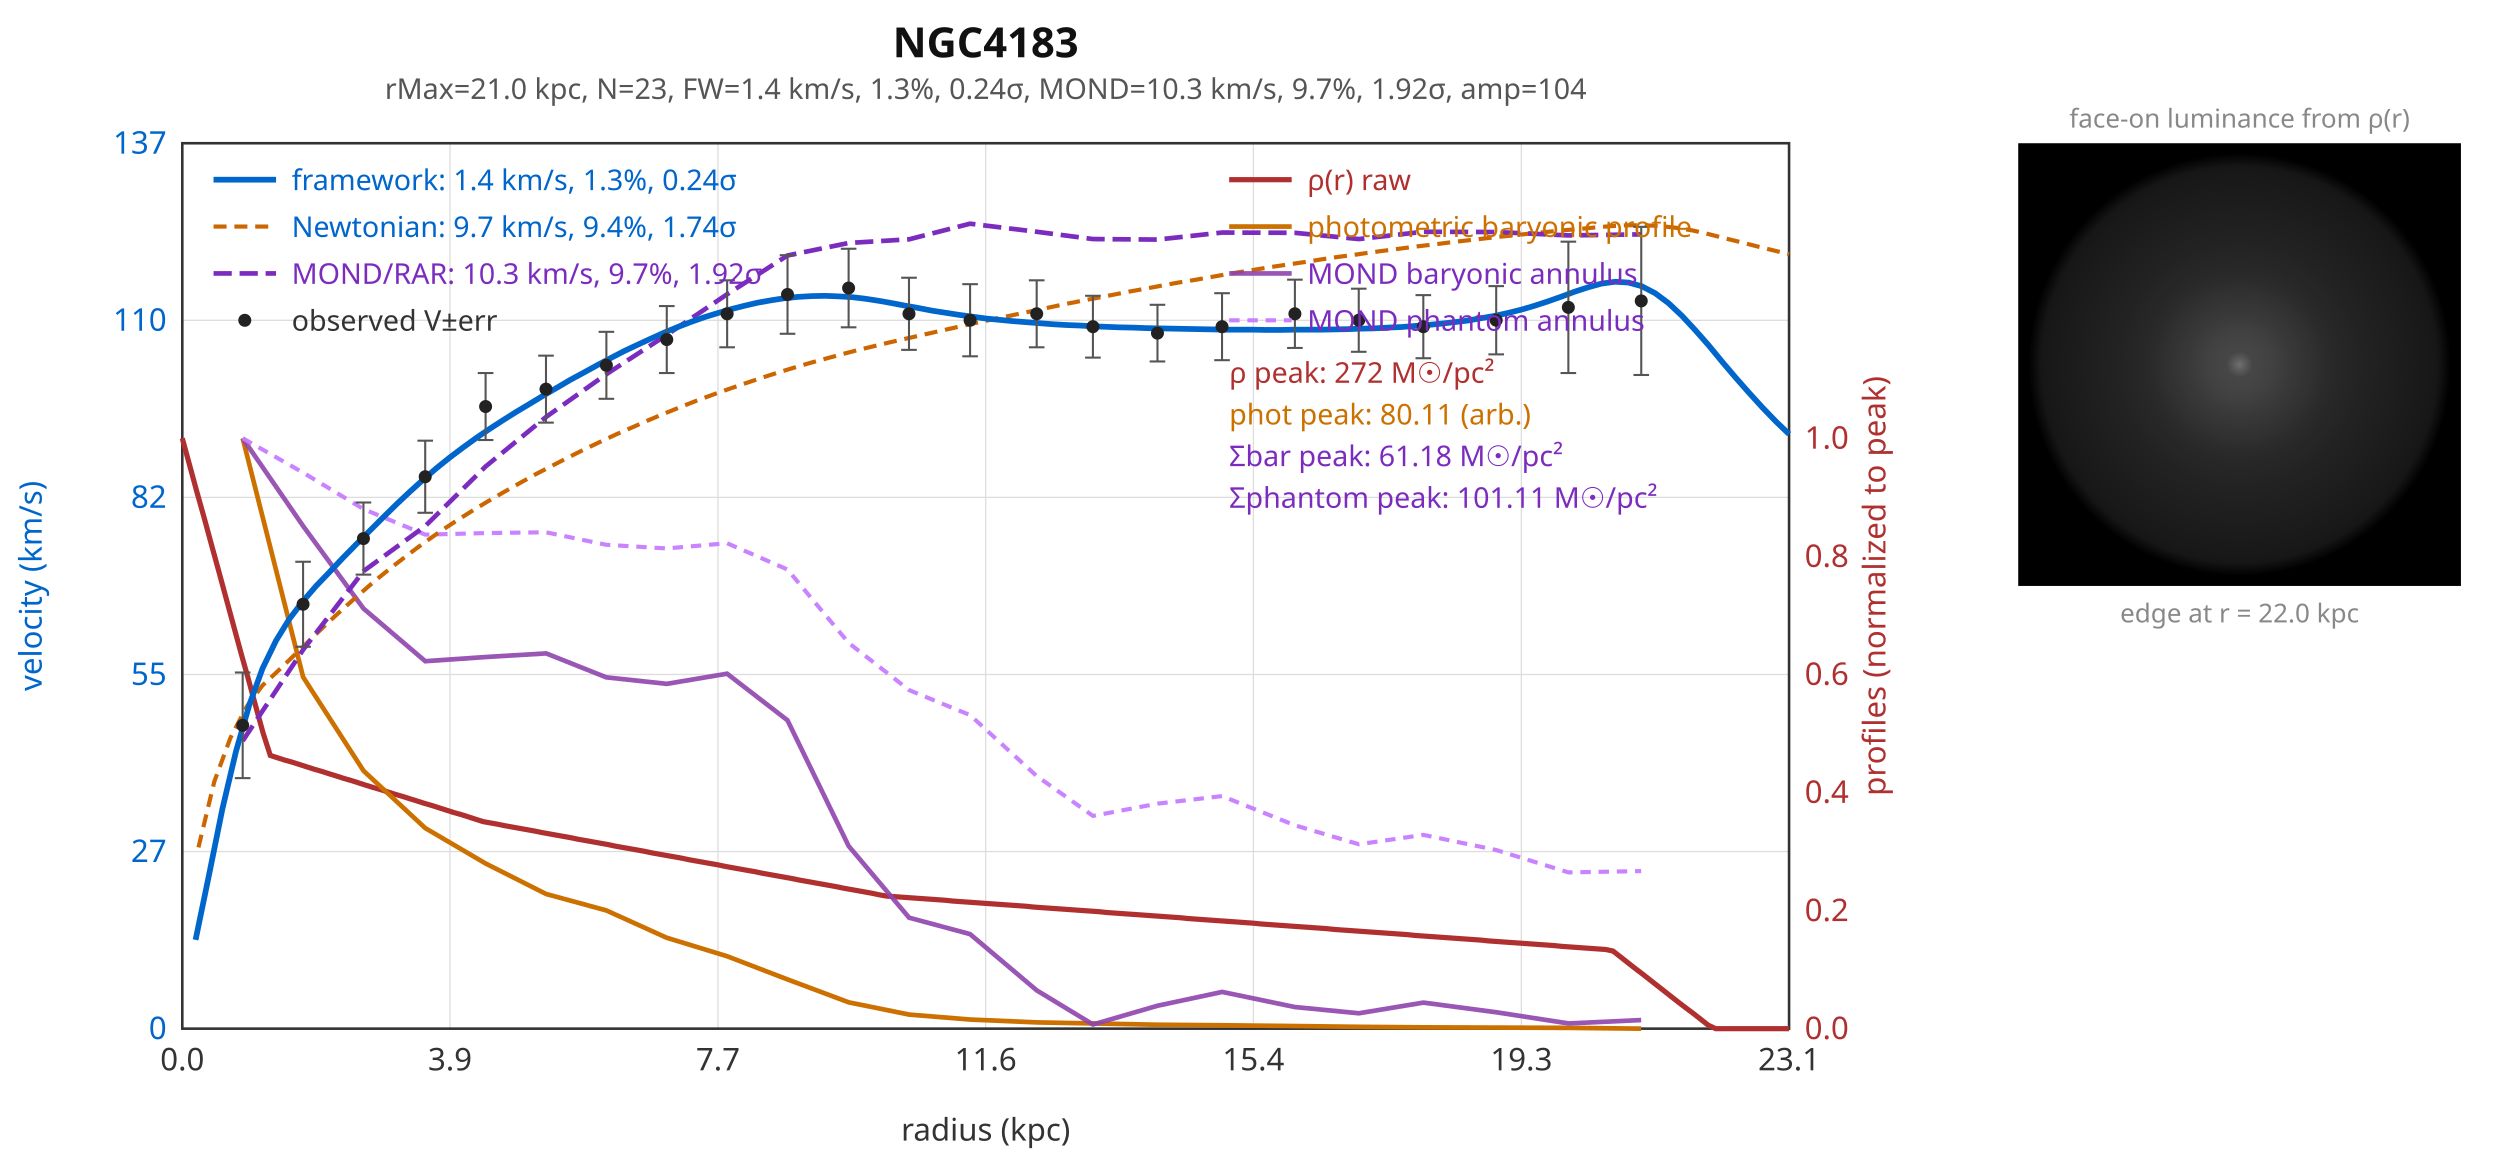
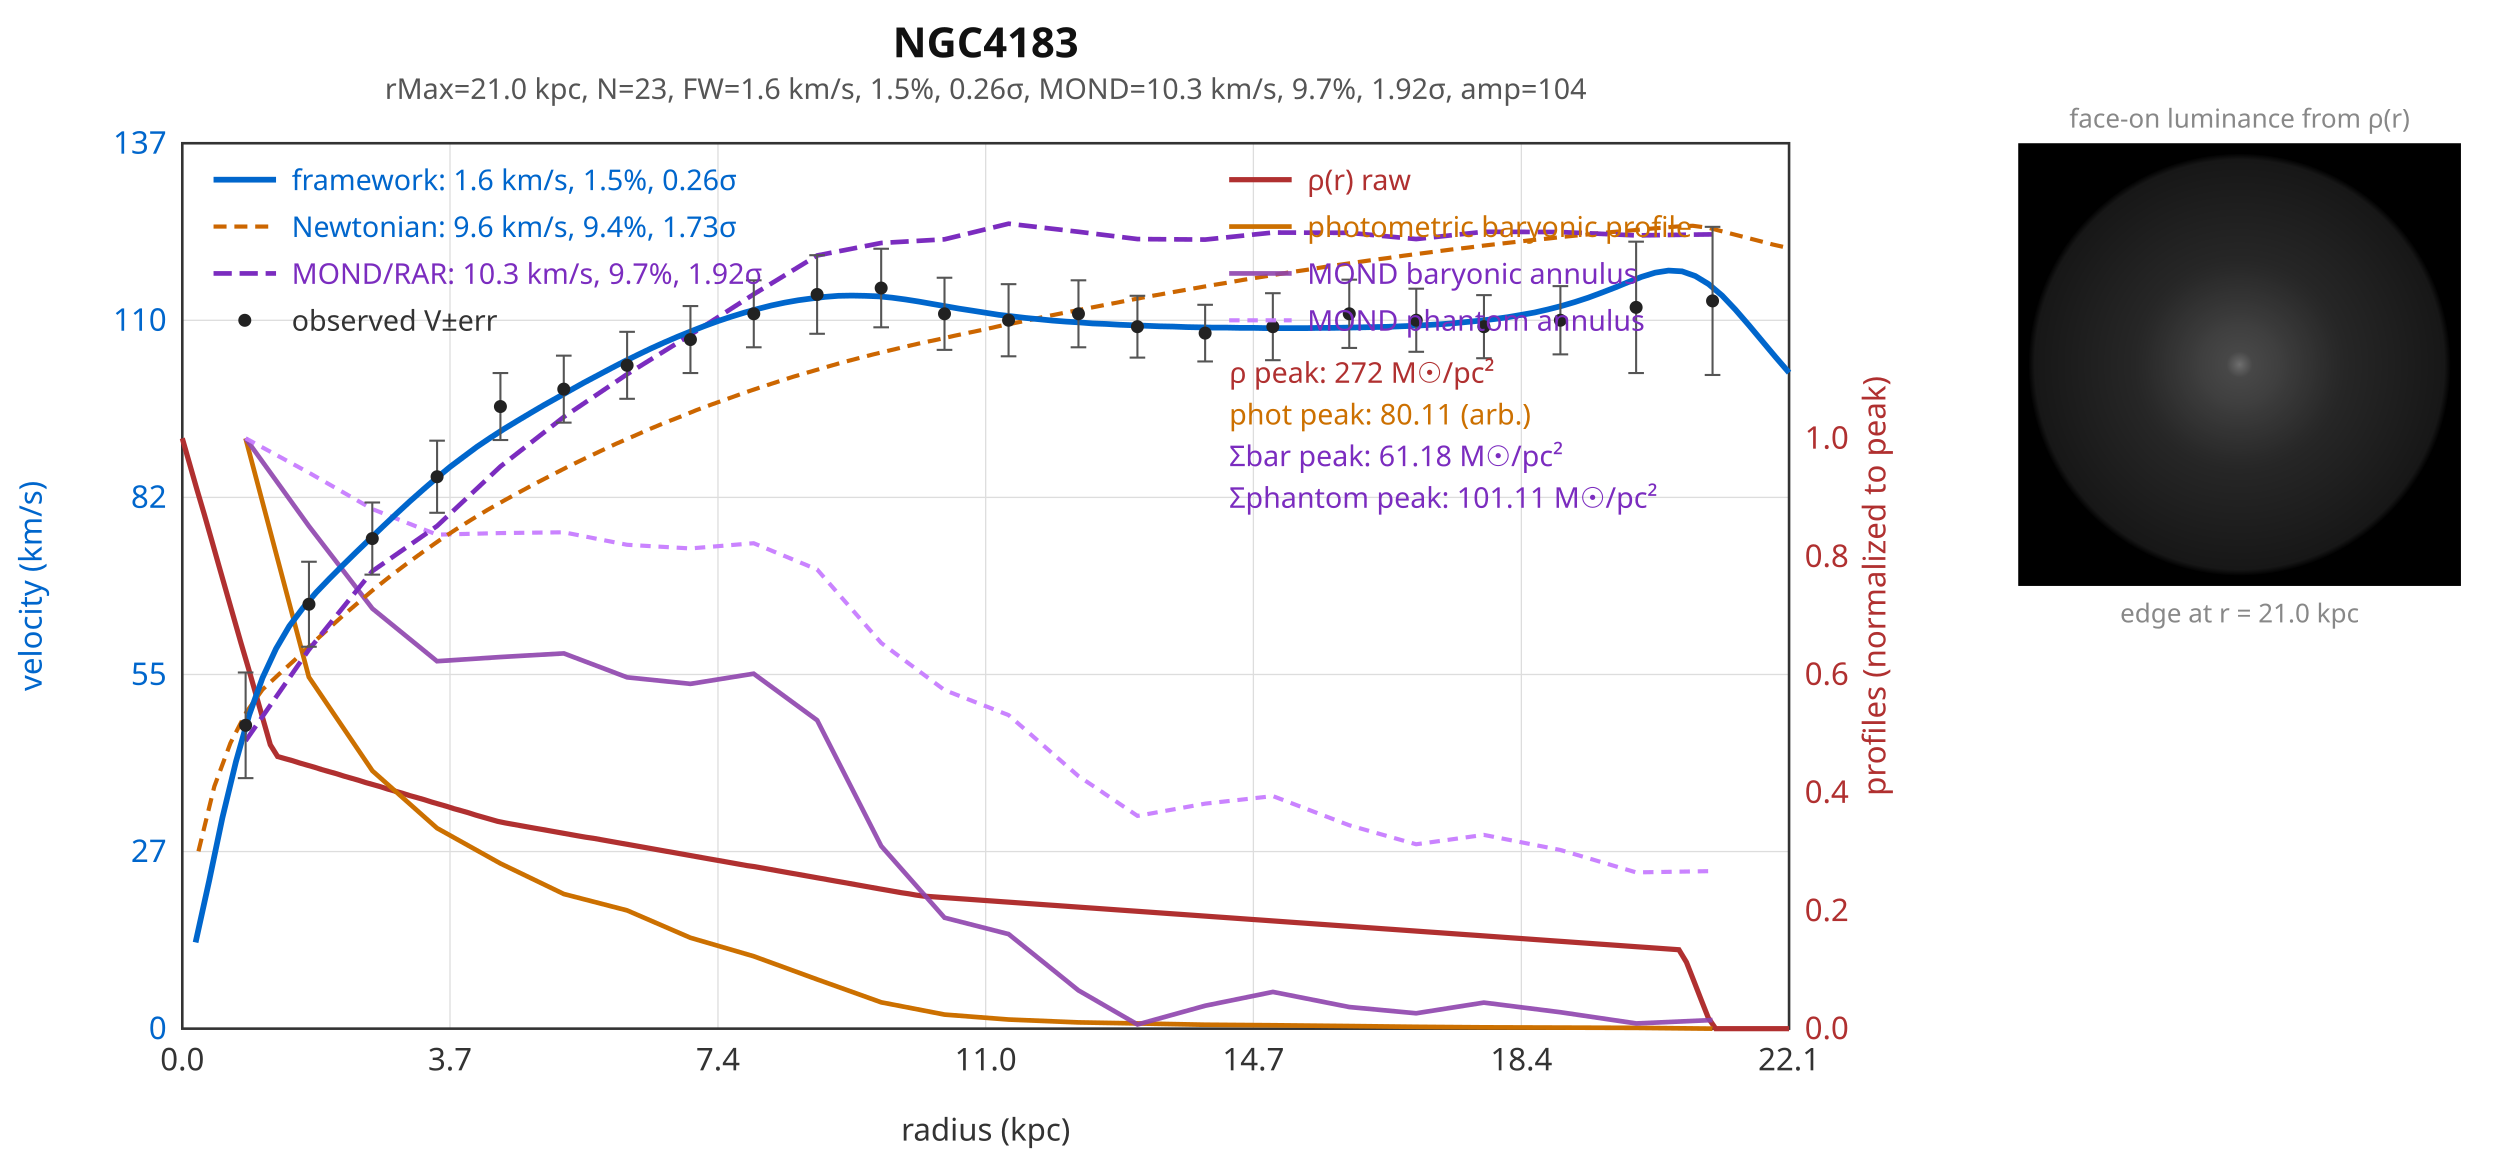
<svg xmlns="http://www.w3.org/2000/svg" viewBox="0 0 960 450" width="960" height="450" font-family="sans-serif" font-size="12">
  <style>
  .ax { stroke: #333; stroke-width: 1; fill: none; }
  .grid { stroke: #ddd; stroke-width: 0.5; fill: none; }
  .lbl { fill: #333; }
  .lbl-l { fill: #0066cc; }
  .lbl-r { fill: #b03030; }
  .obs { fill: #222; }
  .err { stroke: #555; stroke-width: 0.8; fill: none; }
  .fw { stroke: #0066cc; stroke-width: 2.2; fill: none; }
  .nt { stroke: #cc6600; stroke-width: 1.6; fill: none; stroke-dasharray: 5,3; }
  .mond { stroke: #7b2cbf; stroke-width: 1.8; fill: none; stroke-dasharray: 7,3; }
  .lbl-p { fill: #cc7000; }
  .lbl-m { fill: #7b2cbf; }
  .rho { stroke: #b03030; stroke-width: 2.0; fill: none; }
  .phot { stroke: #cc7000; stroke-width: 1.8; fill: none; }
  .mbar { stroke: #8e44ad; stroke-width: 1.8; fill: none; opacity: 0.9; }
  .mph { stroke: #c77dff; stroke-width: 1.6; fill: none; stroke-dasharray: 4,3; opacity: 0.95; }
  .title { fill: #111; font-size: 16px; font-weight: 600; }
  .subtitle { fill: #555; font-size: 11px; }
  .preview-bg { fill: #000; }
  .preview-lbl { fill: #888; font-size: 10px; }
  .legend { font-size: 11px; }
</style>
  <text x="378.5" y="22" text-anchor="middle" class="title">NGC4183</text>
-   <text x="378.5" y="38" text-anchor="middle" class="subtitle">rMax=21.0 kpc, N=23, FW=1.4 km/s, 1.3%, 0.24σ, MOND=10.3 km/s, 9.7%, 1.92σ, amp=104</text>
+   <text x="378.5" y="38" text-anchor="middle" class="subtitle">rMax=21.0 kpc, N=23, FW=1.6 km/s, 1.5%, 0.26σ, MOND=10.3 km/s, 9.7%, 1.92σ, amp=104</text>
  <line x1="70" y1="395.0" x2="687" y2="395.0" class="grid" />
  <text x="64" y="399.0" text-anchor="end" class="lbl-l">0</text>
  <line x1="70" y1="327.0" x2="687" y2="327.0" class="grid" />
  <text x="64" y="331.0" text-anchor="end" class="lbl-l">27</text>
  <line x1="70" y1="259.0" x2="687" y2="259.0" class="grid" />
  <text x="64" y="263.0" text-anchor="end" class="lbl-l">55</text>
  <line x1="70" y1="191.0" x2="687" y2="191.0" class="grid" />
  <text x="64" y="195.0" text-anchor="end" class="lbl-l">82</text>
  <line x1="70" y1="123.0" x2="687" y2="123.0" class="grid" />
  <text x="64" y="127.0" text-anchor="end" class="lbl-l">110</text>
  <line x1="70" y1="55.0" x2="687" y2="55.0" class="grid" />
  <text x="64" y="59.0" text-anchor="end" class="lbl-l">137</text>
  <text x="693" y="399.0" text-anchor="start" class="lbl-r">0.0</text>
  <text x="693" y="353.7" text-anchor="start" class="lbl-r">0.2</text>
  <text x="693" y="308.3" text-anchor="start" class="lbl-r">0.4</text>
  <text x="693" y="263.0" text-anchor="start" class="lbl-r">0.6</text>
  <text x="693" y="217.7" text-anchor="start" class="lbl-r">0.8</text>
  <text x="693" y="172.3" text-anchor="start" class="lbl-r">1.0</text>
  <line x1="70.0" y1="55" x2="70.0" y2="395" class="grid" />
  <text x="70.0" y="411" text-anchor="middle" class="lbl">0.0</text>
  <line x1="172.8" y1="55" x2="172.8" y2="395" class="grid" />
-   <text x="172.8" y="411" text-anchor="middle" class="lbl">3.9</text>
+   <text x="172.8" y="411" text-anchor="middle" class="lbl">3.7</text>
  <line x1="275.7" y1="55" x2="275.7" y2="395" class="grid" />
-   <text x="275.7" y="411" text-anchor="middle" class="lbl">7.7</text>
+   <text x="275.7" y="411" text-anchor="middle" class="lbl">7.4</text>
  <line x1="378.5" y1="55" x2="378.5" y2="395" class="grid" />
-   <text x="378.5" y="411" text-anchor="middle" class="lbl">11.6</text>
+   <text x="378.5" y="411" text-anchor="middle" class="lbl">11.0</text>
  <line x1="481.3" y1="55" x2="481.3" y2="395" class="grid" />
-   <text x="481.3" y="411" text-anchor="middle" class="lbl">15.4</text>
+   <text x="481.3" y="411" text-anchor="middle" class="lbl">14.7</text>
  <line x1="584.2" y1="55" x2="584.2" y2="395" class="grid" />
-   <text x="584.2" y="411" text-anchor="middle" class="lbl">19.3</text>
+   <text x="584.2" y="411" text-anchor="middle" class="lbl">18.4</text>
  <line x1="687.0" y1="55" x2="687.0" y2="395" class="grid" />
-   <text x="687.0" y="411" text-anchor="middle" class="lbl">23.1</text>
+   <text x="687.0" y="411" text-anchor="middle" class="lbl">22.1</text>
  <text x="378.5" y="438" text-anchor="middle" class="lbl">radius (kpc)</text>
  <text x="16" y="225" text-anchor="middle" class="lbl-l" transform="rotate(-90, 16, 225)">velocity (km/s)</text>
  <text x="724" y="225" text-anchor="middle" class="lbl-r" transform="rotate(-90, 724, 225)">profiles (normalized to peak)</text>
  <rect x="70" y="55" width="617" height="340" class="ax" />
-   <path d="M 70.0,168.3 L 72.8,178.6 L 75.6,188.9 L 78.5,199.2 L 81.3,209.5 L 84.1,219.7 L 86.9,230.0 L 89.7,240.3 L 92.5,250.6 L 95.4,260.9 L 98.2,271.2 L 101.0,281.4 L 103.8,290.1 L 106.6,291.0 L 109.4,291.9 L 112.3,292.7 L 115.1,293.6 L 117.9,294.5 L 120.7,295.4 L 123.5,296.2 L 126.3,297.1 L 129.2,298.0 L 132.0,298.9 L 134.8,299.7 L 137.6,300.6 L 140.4,301.5 L 143.3,302.4 L 146.1,303.2 L 148.9,304.1 L 151.7,305.0 L 154.5,305.8 L 157.3,306.7 L 160.2,307.6 L 163.0,308.5 L 165.8,309.3 L 168.6,310.2 L 171.4,311.1 L 174.2,312.0 L 177.1,312.8 L 179.9,313.7 L 182.7,314.6 L 185.5,315.5 L 188.3,316.0 L 191.1,316.5 L 194.0,317.1 L 196.8,317.6 L 199.6,318.1 L 202.4,318.6 L 205.2,319.1 L 208.1,319.7 L 210.9,320.2 L 213.7,320.7 L 216.5,321.2 L 219.3,321.7 L 222.1,322.3 L 225.0,322.8 L 227.8,323.3 L 230.6,323.8 L 233.4,324.3 L 236.2,324.9 L 239.0,325.4 L 241.9,325.9 L 244.7,326.4 L 247.5,326.9 L 250.3,327.5 L 253.1,328.0 L 255.9,328.5 L 258.8,329.0 L 261.6,329.5 L 264.4,330.1 L 267.2,330.6 L 270.0,331.1 L 272.8,331.6 L 275.7,332.1 L 278.5,332.7 L 281.3,333.2 L 284.1,333.7 L 286.9,334.2 L 289.8,334.7 L 292.6,335.3 L 295.4,335.8 L 298.2,336.3 L 301.0,336.8 L 303.8,337.3 L 306.7,337.9 L 309.5,338.4 L 312.3,338.9 L 315.1,339.4 L 317.9,339.9 L 320.7,340.4 L 323.6,341.0 L 326.4,341.5 L 329.2,342.0 L 332.0,342.5 L 334.8,343.0 L 337.6,343.6 L 340.5,344.1 L 343.3,344.3 L 346.1,344.5 L 348.9,344.7 L 351.7,344.9 L 354.6,345.1 L 357.4,345.3 L 360.2,345.5 L 363.0,345.7 L 365.8,346.0 L 368.6,346.2 L 371.5,346.4 L 374.3,346.6 L 377.1,346.8 L 379.9,347.0 L 382.7,347.2 L 385.5,347.4 L 388.4,347.6 L 391.2,347.8 L 394.0,348.0 L 396.8,348.3 L 399.6,348.5 L 402.4,348.7 L 405.3,348.9 L 408.1,349.1 L 410.9,349.3 L 413.7,349.5 L 416.5,349.7 L 419.4,349.9 L 422.2,350.1 L 425.0,350.4 L 427.8,350.6 L 430.6,350.8 L 433.4,351.0 L 436.3,351.2 L 439.1,351.4 L 441.9,351.6 L 444.7,351.8 L 447.5,352.0 L 450.3,352.2 L 453.2,352.4 L 456.0,352.7 L 458.8,352.9 L 461.6,353.1 L 464.4,353.3 L 467.2,353.5 L 470.1,353.7 L 472.9,353.9 L 475.7,354.1 L 478.5,354.3 L 481.3,354.5 L 484.2,354.8 L 487.0,355.0 L 489.8,355.2 L 492.6,355.4 L 495.4,355.6 L 498.2,355.8 L 501.1,356.0 L 503.9,356.2 L 506.7,356.4 L 509.5,356.6 L 512.3,356.9 L 515.1,357.1 L 518.0,357.3 L 520.8,357.5 L 523.6,357.7 L 526.4,357.9 L 529.2,358.1 L 532.0,358.3 L 534.9,358.5 L 537.7,358.7 L 540.5,358.9 L 543.3,359.2 L 546.1,359.4 L 548.9,359.6 L 551.8,359.8 L 554.6,360.0 L 557.4,360.2 L 560.2,360.4 L 563.0,360.6 L 565.9,360.8 L 568.7,361.0 L 571.5,361.3 L 574.3,361.5 L 577.1,361.7 L 579.9,361.9 L 582.8,362.1 L 585.6,362.3 L 588.4,362.5 L 591.2,362.7 L 594.0,362.9 L 596.8,363.1 L 599.7,363.4 L 602.5,363.6 L 605.3,363.8 L 608.1,364.0 L 610.9,364.2 L 613.7,364.4 L 616.6,364.6 L 619.4,365.2 L 622.2,367.4 L 625.0,369.6 L 627.8,371.8 L 630.7,374.0 L 633.5,376.2 L 636.3,378.4 L 639.1,380.6 L 641.9,382.8 L 644.7,385.0 L 647.6,387.2 L 650.4,389.3 L 653.2,391.5 L 656.0,393.7 L 658.8,395.0 L 661.6,395.0 L 664.5,395.0 L 667.3,395.0 L 670.1,395.0 L 672.9,395.0 L 675.7,395.0 L 678.5,395.0 L 681.4,395.0 L 684.2,395.0 L 687.0,395.0" class="rho" />
-   <path d="M 93.2,168.3 L 116.4,260.0 L 139.6,296.0 L 163.3,318.0 L 186.5,331.6 L 209.7,343.3 L 232.8,349.6 L 256.0,360.1 L 279.2,367.2 L 302.4,376.1 L 325.9,384.9 L 349.1,389.6 L 372.5,391.5 L 398.1,392.6 L 419.7,393.0 L 444.5,393.5 L 469.3,393.7 L 497.2,394.0 L 521.8,394.3 L 546.6,394.5 L 574.5,394.6 L 602.3,394.7 L 630.2,395.0" class="phot" />
-   <path d="M 93.2,168.3 L 116.4,202.0 L 139.6,233.7 L 163.3,253.9 L 186.5,252.3 L 209.7,250.9 L 232.8,260.1 L 256.0,262.6 L 279.2,258.7 L 302.4,276.6 L 325.9,324.9 L 349.1,352.4 L 372.5,358.7 L 398.1,380.3 L 419.7,393.4 L 444.5,386.2 L 469.3,380.9 L 497.2,386.7 L 521.8,389.1 L 546.6,385.0 L 574.5,388.7 L 602.3,393.0 L 630.2,391.7" class="mbar" />
-   <path d="M 93.2,168.3 L 116.4,181.5 L 139.6,195.5 L 163.3,205.3 L 186.5,204.7 L 209.7,204.4 L 232.8,209.2 L 256.0,210.6 L 279.2,208.6 L 302.4,218.7 L 325.9,246.9 L 349.1,265.0 L 372.5,274.6 L 398.1,298.0 L 419.7,313.3 L 444.5,308.6 L 469.3,305.7 L 497.2,316.9 L 521.8,324.2 L 546.6,320.6 L 574.5,326.4 L 602.3,335.0 L 630.2,334.5" class="mph" />
-   <path d="M 76.2,325.4 L 82.3,300.1 L 88.5,283.3 L 94.7,271.4 L 100.8,263.2 L 107.0,257.4 L 113.2,251.4 L 119.4,245.4 L 125.5,239.5 L 131.7,233.8 L 137.9,228.3 L 144.0,223.0 L 150.2,218.0 L 156.4,213.2 L 162.6,208.6 L 168.7,204.3 L 174.9,200.2 L 181.1,196.3 L 187.2,192.6 L 193.4,189.0 L 199.6,185.5 L 205.7,182.1 L 211.9,178.9 L 218.1,175.7 L 224.3,172.6 L 230.4,169.7 L 236.6,166.8 L 242.8,164.1 L 248.9,161.4 L 255.1,158.8 L 261.3,156.3 L 267.4,153.9 L 273.6,151.6 L 279.8,149.4 L 285.9,147.3 L 292.1,145.2 L 298.3,143.2 L 304.5,141.3 L 310.6,139.5 L 316.8,137.8 L 323.0,136.1 L 329.1,134.5 L 335.3,133.0 L 341.5,131.5 L 347.6,130.1 L 353.8,128.7 L 360.0,127.3 L 366.2,125.9 L 372.3,124.5 L 378.5,123.2 L 384.7,121.9 L 390.8,120.6 L 397.0,119.3 L 403.2,118.0 L 409.3,116.7 L 415.5,115.5 L 421.7,114.3 L 427.9,113.1 L 434.0,111.9 L 440.2,110.8 L 446.4,109.6 L 452.5,108.5 L 458.7,107.5 L 464.9,106.4 L 471.1,105.3 L 477.2,104.3 L 483.4,103.3 L 489.6,102.3 L 495.7,101.4 L 501.9,100.5 L 508.1,99.5 L 514.2,98.6 L 520.4,97.8 L 526.6,96.9 L 532.8,96.1 L 538.9,95.3 L 545.1,94.5 L 551.3,93.8 L 557.4,93.0 L 563.6,92.3 L 569.8,91.6 L 575.9,90.9 L 582.1,90.3 L 588.3,89.6 L 594.5,89.0 L 600.6,88.4 L 606.8,87.9 L 613.0,87.3 L 619.1,86.8 L 625.3,86.5 L 631.5,86.5 L 637.6,86.8 L 643.8,87.5 L 650.0,88.5 L 656.1,89.9 L 662.3,91.5 L 668.5,93.0 L 674.7,94.6 L 680.8,96.1 L 687.0,97.6" class="nt" />
-   <path d="M 93.2,284.5 L 116.4,249.5 L 139.6,219.3 L 163.3,202.0 L 186.5,179.1 L 209.7,160.1 L 232.8,143.7 L 256.0,128.6 L 279.2,113.0 L 302.4,98.1 L 325.9,93.3 L 349.1,91.9 L 372.5,85.9 L 398.1,89.0 L 419.7,91.8 L 444.5,92.0 L 469.3,89.3 L 497.2,89.4 L 521.8,91.8 L 546.6,89.0 L 574.5,89.1 L 602.3,90.4 L 630.2,90.0" class="mond" />
-   <path d="M 75.1,360.9 L 80.3,335.8 L 85.4,310.6 L 90.6,288.6 L 95.7,270.8 L 100.8,256.7 L 106.0,246.0 L 111.1,237.7 L 116.3,230.9 L 121.4,225.0 L 126.6,219.6 L 131.7,214.2 L 136.8,209.0 L 142.0,203.8 L 147.1,198.7 L 152.3,193.6 L 157.4,188.8 L 162.6,184.1 L 167.7,179.7 L 172.8,175.6 L 178.0,171.7 L 183.1,168.0 L 188.3,164.5 L 193.4,161.2 L 198.5,158.0 L 203.7,154.9 L 208.8,151.8 L 214.0,148.8 L 219.1,145.8 L 224.3,143.0 L 229.4,140.2 L 234.5,137.5 L 239.7,134.8 L 244.8,132.4 L 250.0,130.0 L 255.1,127.7 L 260.2,125.6 L 265.4,123.6 L 270.5,121.8 L 275.7,120.2 L 280.8,118.7 L 285.9,117.4 L 291.1,116.2 L 296.2,115.3 L 301.4,114.5 L 306.5,114.0 L 311.7,113.7 L 316.8,113.6 L 321.9,113.8 L 327.1,114.1 L 332.2,114.7 L 337.4,115.5 L 342.5,116.4 L 347.7,117.4 L 352.8,118.3 L 357.9,119.3 L 363.1,120.1 L 368.2,120.9 L 373.4,121.6 L 378.5,122.3 L 383.6,122.8 L 388.8,123.3 L 393.9,123.7 L 399.1,124.1 L 404.2,124.5 L 409.3,124.8 L 414.5,125.0 L 419.6,125.3 L 424.8,125.5 L 429.9,125.7 L 435.1,125.8 L 440.2,126.0 L 445.3,126.1 L 450.5,126.2 L 455.6,126.3 L 460.8,126.4 L 465.9,126.5 L 471.1,126.6 L 476.2,126.6 L 481.3,126.6 L 486.5,126.7 L 491.6,126.7 L 496.8,126.6 L 501.9,126.6 L 507.0,126.6 L 512.2,126.5 L 517.3,126.4 L 522.5,126.2 L 527.6,126.1 L 532.8,125.8 L 537.9,125.6 L 543.0,125.2 L 548.2,124.8 L 553.3,124.3 L 558.5,123.7 L 563.6,123.1 L 568.7,122.2 L 573.9,121.3 L 579.0,120.2 L 584.2,118.9 L 589.3,117.4 L 594.5,115.7 L 599.6,113.9 L 604.7,112.0 L 609.9,110.3 L 615.0,108.9 L 620.2,108.2 L 625.3,108.5 L 630.4,109.9 L 635.6,112.6 L 640.7,116.4 L 645.9,121.3 L 651.0,126.8 L 656.2,132.7 L 661.3,138.9 L 666.4,144.9 L 671.6,150.8 L 676.7,156.4 L 681.9,161.8 L 687.0,166.7" class="fw" />
-   <line x1="93.19" y1="258.24" x2="93.19" y2="298.80" class="err" />
-   <line x1="90.19" y1="258.24" x2="96.19" y2="258.24" class="err" />
-   <line x1="90.19" y1="298.80" x2="96.19" y2="298.80" class="err" />
-   <circle cx="93.19" cy="278.52" r="2.5" class="obs" />
-   <line x1="116.38" y1="215.71" x2="116.38" y2="248.35" class="err" />
-   <line x1="113.38" y1="215.71" x2="119.38" y2="215.71" class="err" />
-   <line x1="113.38" y1="248.35" x2="119.38" y2="248.35" class="err" />
-   <circle cx="116.38" cy="232.03" r="2.5" class="obs" />
-   <line x1="139.56" y1="192.96" x2="139.56" y2="220.66" class="err" />
-   <line x1="136.56" y1="192.96" x2="142.56" y2="192.96" class="err" />
-   <line x1="136.56" y1="220.66" x2="142.56" y2="220.66" class="err" />
-   <circle cx="139.56" cy="206.81" r="2.5" class="obs" />
-   <line x1="163.28" y1="169.22" x2="163.28" y2="196.91" class="err" />
-   <line x1="160.28" y1="169.22" x2="166.28" y2="169.22" class="err" />
-   <line x1="160.28" y1="196.91" x2="166.28" y2="196.91" class="err" />
-   <circle cx="163.28" cy="183.07" r="2.5" class="obs" />
-   <line x1="186.47" y1="143.25" x2="186.47" y2="168.97" class="err" />
-   <line x1="183.47" y1="143.25" x2="189.47" y2="143.25" class="err" />
-   <line x1="183.47" y1="168.97" x2="189.47" y2="168.97" class="err" />
-   <circle cx="186.47" cy="156.11" r="2.5" class="obs" />
-   <line x1="209.66" y1="136.57" x2="209.66" y2="162.29" class="err" />
-   <line x1="206.66" y1="136.57" x2="212.66" y2="136.57" class="err" />
-   <line x1="206.66" y1="162.29" x2="212.66" y2="162.29" class="err" />
-   <circle cx="209.66" cy="149.43" r="2.5" class="obs" />
-   <line x1="232.85" y1="127.42" x2="232.85" y2="153.14" class="err" />
-   <line x1="229.85" y1="127.42" x2="235.85" y2="127.42" class="err" />
-   <line x1="229.85" y1="153.14" x2="235.85" y2="153.14" class="err" />
-   <circle cx="232.85" cy="140.28" r="2.5" class="obs" />
-   <line x1="256.04" y1="117.53" x2="256.04" y2="143.25" class="err" />
-   <line x1="253.04" y1="117.53" x2="259.04" y2="117.53" class="err" />
-   <line x1="253.04" y1="143.25" x2="259.04" y2="143.25" class="err" />
-   <circle cx="256.04" cy="130.39" r="2.5" class="obs" />
-   <line x1="279.22" y1="107.64" x2="279.22" y2="133.36" class="err" />
-   <line x1="276.22" y1="107.64" x2="282.22" y2="107.64" class="err" />
-   <line x1="276.22" y1="133.36" x2="282.22" y2="133.36" class="err" />
-   <circle cx="279.22" cy="120.50" r="2.5" class="obs" />
-   <line x1="302.41" y1="98.00" x2="302.41" y2="128.17" class="err" />
-   <line x1="299.41" y1="98.00" x2="305.41" y2="98.00" class="err" />
-   <line x1="299.41" y1="128.17" x2="305.41" y2="128.17" class="err" />
-   <circle cx="302.41" cy="113.08" r="2.5" class="obs" />
-   <line x1="325.87" y1="95.52" x2="325.87" y2="125.69" class="err" />
-   <line x1="322.87" y1="95.52" x2="328.87" y2="95.52" class="err" />
-   <line x1="322.87" y1="125.69" x2="328.87" y2="125.69" class="err" />
-   <circle cx="325.87" cy="110.61" r="2.5" class="obs" />
-   <line x1="349.05" y1="106.65" x2="349.05" y2="134.35" class="err" />
-   <line x1="346.05" y1="106.65" x2="352.05" y2="106.65" class="err" />
-   <line x1="346.05" y1="134.35" x2="352.05" y2="134.35" class="err" />
-   <circle cx="349.05" cy="120.50" r="2.5" class="obs" />
-   <line x1="372.51" y1="109.12" x2="372.51" y2="136.82" class="err" />
-   <line x1="369.51" y1="109.12" x2="375.51" y2="109.12" class="err" />
-   <line x1="369.51" y1="136.82" x2="375.51" y2="136.82" class="err" />
-   <circle cx="372.51" cy="122.97" r="2.5" class="obs" />
-   <line x1="398.09" y1="107.64" x2="398.09" y2="133.36" class="err" />
-   <line x1="395.09" y1="107.64" x2="401.09" y2="107.64" class="err" />
-   <line x1="395.09" y1="133.36" x2="401.09" y2="133.36" class="err" />
-   <circle cx="398.09" cy="120.50" r="2.5" class="obs" />
-   <line x1="419.68" y1="113.58" x2="419.68" y2="137.32" class="err" />
-   <line x1="416.68" y1="113.58" x2="422.68" y2="113.58" class="err" />
-   <line x1="416.68" y1="137.32" x2="422.68" y2="137.32" class="err" />
-   <circle cx="419.68" cy="125.45" r="2.5" class="obs" />
-   <line x1="444.47" y1="117.04" x2="444.47" y2="138.80" class="err" />
-   <line x1="441.47" y1="117.04" x2="447.47" y2="117.04" class="err" />
-   <line x1="441.47" y1="138.80" x2="447.47" y2="138.80" class="err" />
-   <circle cx="444.47" cy="127.92" r="2.5" class="obs" />
-   <line x1="469.26" y1="112.59" x2="469.26" y2="138.31" class="err" />
-   <line x1="466.26" y1="112.59" x2="472.26" y2="112.59" class="err" />
-   <line x1="466.26" y1="138.31" x2="472.26" y2="138.31" class="err" />
-   <circle cx="469.26" cy="125.45" r="2.5" class="obs" />
-   <line x1="497.24" y1="107.39" x2="497.24" y2="133.61" class="err" />
-   <line x1="494.24" y1="107.39" x2="500.24" y2="107.39" class="err" />
-   <line x1="494.24" y1="133.61" x2="500.24" y2="133.61" class="err" />
-   <circle cx="497.24" cy="120.50" r="2.5" class="obs" />
-   <line x1="521.76" y1="110.86" x2="521.76" y2="135.09" class="err" />
-   <line x1="518.76" y1="110.86" x2="524.76" y2="110.86" class="err" />
-   <line x1="518.76" y1="135.09" x2="524.76" y2="135.09" class="err" />
-   <circle cx="521.76" cy="122.97" r="2.5" class="obs" />
-   <line x1="546.55" y1="113.33" x2="546.55" y2="137.56" class="err" />
-   <line x1="543.55" y1="113.33" x2="549.55" y2="113.33" class="err" />
-   <line x1="543.55" y1="137.56" x2="549.55" y2="137.56" class="err" />
-   <circle cx="546.55" cy="125.45" r="2.5" class="obs" />
-   <line x1="574.54" y1="109.87" x2="574.54" y2="136.08" class="err" />
-   <line x1="571.54" y1="109.87" x2="577.54" y2="109.87" class="err" />
-   <line x1="571.54" y1="136.08" x2="577.54" y2="136.08" class="err" />
-   <circle cx="574.54" cy="122.97" r="2.5" class="obs" />
-   <line x1="602.25" y1="92.80" x2="602.25" y2="143.25" class="err" />
-   <line x1="599.25" y1="92.80" x2="605.25" y2="92.80" class="err" />
-   <line x1="599.25" y1="143.25" x2="605.25" y2="143.25" class="err" />
-   <circle cx="602.25" cy="118.03" r="2.5" class="obs" />
-   <line x1="630.24" y1="87.11" x2="630.24" y2="143.99" class="err" />
-   <line x1="627.24" y1="87.11" x2="633.24" y2="87.11" class="err" />
-   <line x1="627.24" y1="143.99" x2="633.24" y2="143.99" class="err" />
-   <circle cx="630.24" cy="115.55" r="2.5" class="obs" />
+   <path d="M 70.0,168.3 L 72.8,178.1 L 75.6,187.9 L 78.5,197.7 L 81.3,207.5 L 84.1,217.4 L 86.9,227.2 L 89.7,237.0 L 92.5,246.8 L 95.4,256.6 L 98.2,266.4 L 101.0,276.2 L 103.8,286.0 L 106.6,290.5 L 109.4,291.3 L 112.3,292.1 L 115.1,293.0 L 117.9,293.8 L 120.7,294.6 L 123.5,295.5 L 126.3,296.3 L 129.2,297.1 L 132.0,298.0 L 134.8,298.8 L 137.6,299.6 L 140.4,300.5 L 143.3,301.3 L 146.1,302.1 L 148.9,303.0 L 151.7,303.8 L 154.5,304.6 L 157.3,305.5 L 160.2,306.3 L 163.0,307.1 L 165.8,308.0 L 168.6,308.8 L 171.4,309.6 L 174.2,310.5 L 177.1,311.3 L 179.9,312.1 L 182.7,313.0 L 185.5,313.8 L 188.3,314.6 L 191.1,315.4 L 194.0,316.0 L 196.8,316.5 L 199.6,317.0 L 202.4,317.5 L 205.2,318.0 L 208.1,318.5 L 210.9,319.0 L 213.7,319.5 L 216.5,320.0 L 219.3,320.5 L 222.1,321.0 L 225.0,321.5 L 227.8,321.9 L 230.6,322.4 L 233.4,322.9 L 236.2,323.4 L 239.0,323.9 L 241.9,324.4 L 244.7,324.9 L 247.5,325.4 L 250.3,325.9 L 253.1,326.4 L 255.9,326.9 L 258.8,327.4 L 261.6,327.9 L 264.4,328.4 L 267.2,328.9 L 270.0,329.4 L 272.8,329.9 L 275.7,330.4 L 278.5,330.9 L 281.3,331.4 L 284.1,331.9 L 286.9,332.4 L 289.8,332.8 L 292.6,333.3 L 295.4,333.8 L 298.2,334.3 L 301.0,334.8 L 303.8,335.3 L 306.7,335.8 L 309.5,336.3 L 312.3,336.8 L 315.1,337.3 L 317.9,337.8 L 320.7,338.3 L 323.6,338.8 L 326.4,339.3 L 329.2,339.8 L 332.0,340.3 L 334.8,340.8 L 337.6,341.3 L 340.5,341.8 L 343.3,342.3 L 346.1,342.8 L 348.9,343.2 L 351.7,343.7 L 354.6,344.1 L 357.4,344.3 L 360.2,344.5 L 363.0,344.7 L 365.8,344.9 L 368.6,345.1 L 371.5,345.3 L 374.3,345.5 L 377.1,345.7 L 379.9,345.9 L 382.7,346.1 L 385.5,346.3 L 388.4,346.5 L 391.2,346.7 L 394.0,346.9 L 396.8,347.1 L 399.6,347.3 L 402.4,347.5 L 405.3,347.7 L 408.1,347.9 L 410.9,348.1 L 413.7,348.3 L 416.5,348.5 L 419.4,348.7 L 422.2,348.9 L 425.0,349.1 L 427.8,349.3 L 430.6,349.5 L 433.4,349.7 L 436.3,349.9 L 439.1,350.1 L 441.9,350.3 L 444.7,350.5 L 447.5,350.7 L 450.3,350.9 L 453.2,351.1 L 456.0,351.3 L 458.8,351.5 L 461.6,351.7 L 464.4,351.9 L 467.2,352.1 L 470.1,352.3 L 472.9,352.5 L 475.7,352.7 L 478.5,352.9 L 481.3,353.1 L 484.2,353.3 L 487.0,353.5 L 489.8,353.7 L 492.6,353.9 L 495.4,354.1 L 498.2,354.3 L 501.1,354.5 L 503.9,354.7 L 506.7,354.9 L 509.5,355.1 L 512.3,355.3 L 515.1,355.5 L 518.0,355.7 L 520.8,355.9 L 523.6,356.1 L 526.4,356.3 L 529.2,356.5 L 532.0,356.7 L 534.9,356.9 L 537.7,357.1 L 540.5,357.3 L 543.3,357.5 L 546.1,357.7 L 548.9,357.9 L 551.8,358.1 L 554.6,358.3 L 557.4,358.5 L 560.2,358.7 L 563.0,358.9 L 565.9,359.1 L 568.7,359.3 L 571.5,359.5 L 574.3,359.7 L 577.1,359.9 L 579.9,360.1 L 582.8,360.3 L 585.6,360.5 L 588.4,360.7 L 591.2,360.9 L 594.0,361.1 L 596.8,361.3 L 599.7,361.5 L 602.5,361.7 L 605.3,361.9 L 608.1,362.1 L 610.9,362.3 L 613.7,362.5 L 616.6,362.7 L 619.4,362.9 L 622.2,363.1 L 625.0,363.3 L 627.8,363.5 L 630.7,363.7 L 633.5,363.9 L 636.3,364.1 L 639.1,364.3 L 641.9,364.5 L 644.7,364.7 L 647.6,369.5 L 650.4,376.6 L 653.2,383.8 L 656.0,390.9 L 658.8,395.0 L 661.6,395.0 L 664.5,395.0 L 667.3,395.0 L 670.1,395.0 L 672.9,395.0 L 675.7,395.0 L 678.5,395.0 L 681.4,395.0 L 684.2,395.0 L 687.0,395.0" class="rho" />
+   <path d="M 94.3,168.3 L 118.6,260.0 L 143.0,296.0 L 167.8,318.0 L 192.2,331.6 L 216.5,343.3 L 240.8,349.6 L 265.1,360.1 L 289.4,367.2 L 313.8,376.1 L 338.4,384.9 L 362.7,389.6 L 387.3,391.5 L 414.1,392.6 L 436.8,393.0 L 462.8,393.5 L 488.8,393.7 L 518.1,394.0 L 543.8,394.3 L 569.8,394.5 L 599.2,394.6 L 628.3,394.7 L 657.6,395.0" class="phot" />
+   <path d="M 94.3,168.3 L 118.6,202.0 L 143.0,233.7 L 167.8,253.9 L 192.2,252.3 L 216.5,250.9 L 240.8,260.1 L 265.1,262.6 L 289.4,258.7 L 313.8,276.6 L 338.4,324.9 L 362.7,352.4 L 387.3,358.7 L 414.1,380.3 L 436.8,393.4 L 462.8,386.2 L 488.8,380.9 L 518.1,386.7 L 543.8,389.1 L 569.8,385.0 L 599.2,388.7 L 628.3,393.0 L 657.6,391.7" class="mbar" />
+   <path d="M 94.3,168.3 L 118.6,181.5 L 143.0,195.5 L 167.8,205.3 L 192.2,204.7 L 216.5,204.4 L 240.8,209.2 L 265.1,210.6 L 289.4,208.6 L 313.8,218.7 L 338.4,246.9 L 362.7,265.0 L 387.3,274.6 L 414.1,298.0 L 436.8,313.3 L 462.8,308.6 L 488.8,305.7 L 518.1,316.9 L 543.8,324.2 L 569.8,320.6 L 599.2,326.4 L 628.3,335.0 L 657.6,334.5" class="mph" />
+   <path d="M 76.2,326.9 L 82.3,302.0 L 88.5,285.3 L 94.7,273.3 L 100.8,264.8 L 107.0,259.0 L 113.2,253.4 L 119.4,247.6 L 125.5,242.0 L 131.7,236.4 L 137.9,231.1 L 144.0,225.9 L 150.2,221.0 L 156.4,216.3 L 162.6,211.8 L 168.7,207.5 L 174.9,203.4 L 181.1,199.5 L 187.2,195.8 L 193.4,192.3 L 199.6,188.9 L 205.7,185.6 L 211.9,182.4 L 218.1,179.2 L 224.3,176.2 L 230.4,173.3 L 236.6,170.4 L 242.8,167.7 L 248.9,165.0 L 255.1,162.4 L 261.3,160.0 L 267.4,157.5 L 273.6,155.2 L 279.8,153.0 L 285.9,150.8 L 292.1,148.7 L 298.3,146.7 L 304.5,144.7 L 310.6,142.9 L 316.8,141.1 L 323.0,139.3 L 329.1,137.7 L 335.3,136.1 L 341.5,134.6 L 347.7,133.1 L 353.8,131.7 L 360.0,130.4 L 366.2,129.0 L 372.3,127.7 L 378.5,126.4 L 384.7,125.0 L 390.8,123.8 L 397.0,122.5 L 403.2,121.2 L 409.3,120.0 L 415.5,118.8 L 421.7,117.6 L 427.9,116.4 L 434.0,115.2 L 440.2,114.0 L 446.4,112.9 L 452.5,111.8 L 458.7,110.7 L 464.9,109.6 L 471.0,108.6 L 477.2,107.5 L 483.4,106.5 L 489.6,105.5 L 495.7,104.5 L 501.9,103.6 L 508.1,102.6 L 514.2,101.7 L 520.4,100.8 L 526.6,99.9 L 532.8,99.1 L 538.9,98.2 L 545.1,97.4 L 551.3,96.6 L 557.4,95.8 L 563.6,95.1 L 569.8,94.3 L 575.9,93.6 L 582.1,92.9 L 588.3,92.2 L 594.5,91.6 L 600.6,90.9 L 606.8,90.3 L 613.0,89.7 L 619.1,89.1 L 625.3,88.6 L 631.5,88.0 L 637.6,87.5 L 643.8,87.0 L 650.0,86.7 L 656.2,87.5 L 662.3,89.1 L 668.5,90.7 L 674.7,92.3 L 680.8,93.9 L 687.0,95.3" class="nt" />
+   <path d="M 94.3,284.5 L 118.6,249.5 L 143.0,219.3 L 167.8,202.0 L 192.2,179.1 L 216.5,160.1 L 240.8,143.7 L 265.1,128.6 L 289.4,113.0 L 313.8,98.1 L 338.4,93.3 L 362.7,91.9 L 387.3,85.9 L 414.1,89.0 L 436.8,91.8 L 462.8,92.0 L 488.8,89.3 L 518.1,89.4 L 543.8,91.8 L 569.8,89.0 L 599.2,89.1 L 628.3,90.4 L 657.6,90.0" class="mond" />
+   <path d="M 75.1,361.9 L 80.3,338.3 L 85.4,314.0 L 90.6,292.5 L 95.7,274.5 L 100.8,260.3 L 106.0,249.1 L 111.1,240.4 L 116.3,233.5 L 121.4,227.5 L 126.6,222.1 L 131.7,217.0 L 136.8,212.0 L 142.0,207.0 L 147.1,202.1 L 152.3,197.2 L 157.4,192.5 L 162.6,187.9 L 167.7,183.5 L 172.8,179.3 L 178.0,175.4 L 183.1,171.6 L 188.3,168.1 L 193.4,164.8 L 198.5,161.7 L 203.7,158.6 L 208.8,155.6 L 214.0,152.7 L 219.1,149.8 L 224.3,146.9 L 229.4,144.2 L 234.5,141.5 L 239.7,138.8 L 244.8,136.3 L 250.0,133.8 L 255.1,131.5 L 260.2,129.3 L 265.4,127.2 L 270.5,125.2 L 275.7,123.3 L 280.8,121.6 L 286.0,120.0 L 291.1,118.6 L 296.2,117.3 L 301.4,116.2 L 306.5,115.3 L 311.7,114.6 L 316.8,114.0 L 321.9,113.6 L 327.1,113.5 L 332.2,113.6 L 337.4,113.8 L 342.5,114.3 L 347.7,115.0 L 352.8,115.8 L 357.9,116.7 L 363.1,117.6 L 368.2,118.5 L 373.4,119.3 L 378.5,120.1 L 383.6,120.9 L 388.8,121.5 L 393.9,122.1 L 399.1,122.6 L 404.2,123.1 L 409.4,123.5 L 414.5,123.8 L 419.6,124.2 L 424.8,124.4 L 429.9,124.7 L 435.1,124.9 L 440.2,125.1 L 445.3,125.3 L 450.5,125.4 L 455.6,125.6 L 460.8,125.7 L 465.9,125.8 L 471.0,125.8 L 476.2,125.9 L 481.3,125.9 L 486.5,126.0 L 491.6,126.0 L 496.8,126.0 L 501.9,126.0 L 507.0,125.9 L 512.2,125.9 L 517.3,125.8 L 522.5,125.7 L 527.6,125.6 L 532.8,125.5 L 537.9,125.3 L 543.0,125.1 L 548.2,124.8 L 553.3,124.5 L 558.5,124.1 L 563.6,123.6 L 568.7,123.1 L 573.9,122.5 L 579.0,121.8 L 584.2,120.9 L 589.3,120.0 L 594.5,118.8 L 599.6,117.5 L 604.7,116.0 L 609.9,114.3 L 615.0,112.4 L 620.2,110.4 L 625.3,108.3 L 630.4,106.3 L 635.6,104.7 L 640.7,103.9 L 645.9,104.2 L 651.0,106.0 L 656.1,109.1 L 661.3,113.5 L 666.4,118.9 L 671.6,124.9 L 676.7,131.0 L 681.9,137.2 L 687.0,143.1" class="fw" />
+   <line x1="94.32" y1="258.24" x2="94.32" y2="298.80" class="err" />
+   <line x1="91.32" y1="258.24" x2="97.32" y2="258.24" class="err" />
+   <line x1="91.32" y1="298.80" x2="97.32" y2="298.80" class="err" />
+   <circle cx="94.32" cy="278.52" r="2.5" class="obs" />
+   <line x1="118.64" y1="215.71" x2="118.64" y2="248.35" class="err" />
+   <line x1="115.64" y1="215.71" x2="121.64" y2="215.71" class="err" />
+   <line x1="115.64" y1="248.35" x2="121.64" y2="248.35" class="err" />
+   <circle cx="118.64" cy="232.03" r="2.5" class="obs" />
+   <line x1="142.96" y1="192.96" x2="142.96" y2="220.66" class="err" />
+   <line x1="139.96" y1="192.96" x2="145.96" y2="192.96" class="err" />
+   <line x1="139.96" y1="220.66" x2="145.96" y2="220.66" class="err" />
+   <circle cx="142.96" cy="206.81" r="2.5" class="obs" />
+   <line x1="167.84" y1="169.22" x2="167.84" y2="196.91" class="err" />
+   <line x1="164.84" y1="169.22" x2="170.84" y2="169.22" class="err" />
+   <line x1="164.84" y1="196.91" x2="170.84" y2="196.91" class="err" />
+   <circle cx="167.84" cy="183.07" r="2.5" class="obs" />
+   <line x1="192.16" y1="143.25" x2="192.16" y2="168.97" class="err" />
+   <line x1="189.16" y1="143.25" x2="195.16" y2="143.25" class="err" />
+   <line x1="189.16" y1="168.97" x2="195.16" y2="168.97" class="err" />
+   <circle cx="192.16" cy="156.11" r="2.5" class="obs" />
+   <line x1="216.49" y1="136.57" x2="216.49" y2="162.29" class="err" />
+   <line x1="213.49" y1="136.57" x2="219.49" y2="136.57" class="err" />
+   <line x1="213.49" y1="162.29" x2="219.49" y2="162.29" class="err" />
+   <circle cx="216.49" cy="149.43" r="2.5" class="obs" />
+   <line x1="240.81" y1="127.42" x2="240.81" y2="153.14" class="err" />
+   <line x1="237.81" y1="127.42" x2="243.81" y2="127.42" class="err" />
+   <line x1="237.81" y1="153.14" x2="243.81" y2="153.14" class="err" />
+   <circle cx="240.81" cy="140.28" r="2.5" class="obs" />
+   <line x1="265.13" y1="117.53" x2="265.13" y2="143.25" class="err" />
+   <line x1="262.13" y1="117.53" x2="268.13" y2="117.53" class="err" />
+   <line x1="262.13" y1="143.25" x2="268.13" y2="143.25" class="err" />
+   <circle cx="265.13" cy="130.39" r="2.5" class="obs" />
+   <line x1="289.45" y1="107.64" x2="289.45" y2="133.36" class="err" />
+   <line x1="286.45" y1="107.64" x2="292.45" y2="107.64" class="err" />
+   <line x1="286.45" y1="133.36" x2="292.45" y2="133.36" class="err" />
+   <circle cx="289.45" cy="120.50" r="2.5" class="obs" />
+   <line x1="313.77" y1="98.00" x2="313.77" y2="128.17" class="err" />
+   <line x1="310.77" y1="98.00" x2="316.77" y2="98.00" class="err" />
+   <line x1="310.77" y1="128.17" x2="316.77" y2="128.17" class="err" />
+   <circle cx="313.77" cy="113.08" r="2.5" class="obs" />
+   <line x1="338.37" y1="95.52" x2="338.37" y2="125.69" class="err" />
+   <line x1="335.37" y1="95.52" x2="341.37" y2="95.52" class="err" />
+   <line x1="335.37" y1="125.69" x2="341.37" y2="125.69" class="err" />
+   <circle cx="338.37" cy="110.61" r="2.5" class="obs" />
+   <line x1="362.69" y1="106.65" x2="362.69" y2="134.35" class="err" />
+   <line x1="359.69" y1="106.65" x2="365.69" y2="106.65" class="err" />
+   <line x1="359.69" y1="134.35" x2="365.69" y2="134.35" class="err" />
+   <circle cx="362.69" cy="120.50" r="2.5" class="obs" />
+   <line x1="387.29" y1="109.12" x2="387.29" y2="136.82" class="err" />
+   <line x1="384.29" y1="109.12" x2="390.29" y2="109.12" class="err" />
+   <line x1="384.29" y1="136.82" x2="390.29" y2="136.82" class="err" />
+   <circle cx="387.29" cy="122.97" r="2.5" class="obs" />
+   <line x1="414.13" y1="107.64" x2="414.13" y2="133.36" class="err" />
+   <line x1="411.13" y1="107.64" x2="417.13" y2="107.64" class="err" />
+   <line x1="411.13" y1="133.36" x2="417.13" y2="133.36" class="err" />
+   <circle cx="414.13" cy="120.50" r="2.5" class="obs" />
+   <line x1="436.77" y1="113.58" x2="436.77" y2="137.32" class="err" />
+   <line x1="433.77" y1="113.58" x2="439.77" y2="113.58" class="err" />
+   <line x1="433.77" y1="137.32" x2="439.77" y2="137.32" class="err" />
+   <circle cx="436.77" cy="125.45" r="2.5" class="obs" />
+   <line x1="462.77" y1="117.04" x2="462.77" y2="138.80" class="err" />
+   <line x1="459.77" y1="117.04" x2="465.77" y2="117.04" class="err" />
+   <line x1="459.77" y1="138.80" x2="465.77" y2="138.80" class="err" />
+   <circle cx="462.77" cy="127.92" r="2.5" class="obs" />
+   <line x1="488.77" y1="112.59" x2="488.77" y2="138.31" class="err" />
+   <line x1="485.77" y1="112.59" x2="491.77" y2="112.59" class="err" />
+   <line x1="485.77" y1="138.31" x2="491.77" y2="138.31" class="err" />
+   <circle cx="488.77" cy="125.45" r="2.5" class="obs" />
+   <line x1="518.12" y1="107.39" x2="518.12" y2="133.61" class="err" />
+   <line x1="515.12" y1="107.39" x2="521.12" y2="107.39" class="err" />
+   <line x1="515.12" y1="133.61" x2="521.12" y2="133.61" class="err" />
+   <circle cx="518.12" cy="120.50" r="2.5" class="obs" />
+   <line x1="543.84" y1="110.86" x2="543.84" y2="135.09" class="err" />
+   <line x1="540.84" y1="110.86" x2="546.84" y2="110.86" class="err" />
+   <line x1="540.84" y1="135.09" x2="546.84" y2="135.09" class="err" />
+   <circle cx="543.84" cy="122.97" r="2.5" class="obs" />
+   <line x1="569.84" y1="113.33" x2="569.84" y2="137.56" class="err" />
+   <line x1="566.84" y1="113.33" x2="572.84" y2="113.33" class="err" />
+   <line x1="566.84" y1="137.56" x2="572.84" y2="137.56" class="err" />
+   <circle cx="569.84" cy="125.45" r="2.5" class="obs" />
+   <line x1="599.19" y1="109.87" x2="599.19" y2="136.08" class="err" />
+   <line x1="596.19" y1="109.87" x2="602.19" y2="109.87" class="err" />
+   <line x1="596.19" y1="136.08" x2="602.19" y2="136.08" class="err" />
+   <circle cx="599.19" cy="122.97" r="2.5" class="obs" />
+   <line x1="628.27" y1="92.80" x2="628.27" y2="143.25" class="err" />
+   <line x1="625.27" y1="92.80" x2="631.27" y2="92.80" class="err" />
+   <line x1="625.27" y1="143.25" x2="631.27" y2="143.25" class="err" />
+   <circle cx="628.27" cy="118.03" r="2.5" class="obs" />
+   <line x1="657.62" y1="87.11" x2="657.62" y2="143.99" class="err" />
+   <line x1="654.62" y1="87.11" x2="660.62" y2="87.11" class="err" />
+   <line x1="654.62" y1="143.99" x2="660.62" y2="143.99" class="err" />
+   <circle cx="657.62" cy="115.55" r="2.5" class="obs" />
  <g class="legend">
    <line x1="82" y1="69" x2="106" y2="69" class="fw" />
-     <text x="112" y="73" class="lbl-l">framework: 1.4 km/s, 1.3%, 0.24σ</text>
+     <text x="112" y="73" class="lbl-l">framework: 1.6 km/s, 1.5%, 0.26σ</text>
    <line x1="82" y1="87" x2="106" y2="87" class="nt" />
-     <text x="112" y="91" class="lbl-l">Newtonian: 9.7 km/s, 9.4%, 1.74σ</text>
+     <text x="112" y="91" class="lbl-l">Newtonian: 9.6 km/s, 9.4%, 1.73σ</text>
    <line x1="82" y1="105" x2="106" y2="105" class="mond" />
    <text x="112" y="109" class="lbl-m">MOND/RAR: 10.3 km/s, 9.7%, 1.92σ</text>
    <circle cx="94" cy="123" r="2.5" class="obs" />
    <text x="112" y="127" class="lbl">observed V±err</text>
  </g>
  <g class="legend">
    <line x1="472" y1="69" x2="496" y2="69" class="rho" />
    <text x="502" y="73" class="lbl-r">ρ(r) raw</text>
    <line x1="472" y1="87" x2="496" y2="87" class="phot" />
    <text x="502" y="91" class="lbl-p">photometric baryonic profile</text>
    <line x1="472" y1="105" x2="496" y2="105" class="mbar" />
    <text x="502" y="109" class="lbl-m">MOND baryonic annulus</text>
    <line x1="472" y1="123" x2="496" y2="123" class="mph" />
    <text x="502" y="127" class="lbl-m">MOND phantom annulus</text>
    <text x="472" y="147" class="lbl-r">ρ peak: 272 M☉/pc²</text>
    <text x="472" y="163" class="lbl-p">phot peak: 80.11 (arb.)</text>
    <text x="472" y="179" class="lbl-m">Σbar peak: 61.18 M☉/pc²</text>
    <text x="472" y="195" class="lbl-m">Σphantom peak: 101.11 M☉/pc²</text>
  </g>
  <rect x="775" y="55" width="170" height="170" class="preview-bg" />
  <defs>
    <radialGradient id="g_NGC4183" cx="0.5" cy="0.5" r="0.5">
      <stop offset="0" stop-color="rgb(111,111,111)" />
-       <stop offset="0.031" stop-color="rgb(89,89,89)" />
-       <stop offset="0.062" stop-color="rgb(70,70,70)" />
+       <stop offset="0.031" stop-color="rgb(90,90,90)" />
+       <stop offset="0.062" stop-color="rgb(71,71,71)" />
      <stop offset="0.094" stop-color="rgb(69,69,69)" />
      <stop offset="0.125" stop-color="rgb(67,67,67)" />
      <stop offset="0.156" stop-color="rgb(65,65,65)" />
-       <stop offset="0.188" stop-color="rgb(62,62,62)" />
-       <stop offset="0.219" stop-color="rgb(59,59,59)" />
-       <stop offset="0.25" stop-color="rgb(56,56,56)" />
-       <stop offset="0.281" stop-color="rgb(54,54,54)" />
-       <stop offset="0.312" stop-color="rgb(51,51,51)" />
-       <stop offset="0.344" stop-color="rgb(49,49,49)" />
-       <stop offset="0.375" stop-color="rgb(46,46,46)" />
-       <stop offset="0.406" stop-color="rgb(43,43,43)" />
-       <stop offset="0.438" stop-color="rgb(41,41,41)" />
-       <stop offset="0.469" stop-color="rgb(39,39,39)" />
+       <stop offset="0.188" stop-color="rgb(63,63,63)" />
+       <stop offset="0.219" stop-color="rgb(60,60,60)" />
+       <stop offset="0.25" stop-color="rgb(57,57,57)" />
+       <stop offset="0.281" stop-color="rgb(55,55,55)" />
+       <stop offset="0.312" stop-color="rgb(52,52,52)" />
+       <stop offset="0.344" stop-color="rgb(50,50,50)" />
+       <stop offset="0.375" stop-color="rgb(47,47,47)" />
+       <stop offset="0.406" stop-color="rgb(45,45,45)" />
+       <stop offset="0.438" stop-color="rgb(42,42,42)" />
+       <stop offset="0.469" stop-color="rgb(40,40,40)" />
      <stop offset="0.5" stop-color="rgb(38,38,38)" />
      <stop offset="0.531" stop-color="rgb(37,37,37)" />
-       <stop offset="0.562" stop-color="rgb(35,35,35)" />
-       <stop offset="0.594" stop-color="rgb(34,34,34)" />
-       <stop offset="0.625" stop-color="rgb(33,33,33)" />
-       <stop offset="0.656" stop-color="rgb(32,32,32)" />
-       <stop offset="0.688" stop-color="rgb(31,31,31)" />
-       <stop offset="0.719" stop-color="rgb(30,30,30)" />
-       <stop offset="0.75" stop-color="rgb(29,29,29)" />
-       <stop offset="0.781" stop-color="rgb(28,28,28)" />
-       <stop offset="0.812" stop-color="rgb(27,27,27)" />
-       <stop offset="0.844" stop-color="rgb(26,26,26)" />
-       <stop offset="0.875" stop-color="rgb(25,25,25)" />
-       <stop offset="0.906" stop-color="rgb(24,24,24)" />
-       <stop offset="0.938" stop-color="rgb(22,22,22)" />
-       <stop offset="0.969" stop-color="rgb(11,11,11)" />
+       <stop offset="0.562" stop-color="rgb(36,36,36)" />
+       <stop offset="0.594" stop-color="rgb(35,35,35)" />
+       <stop offset="0.625" stop-color="rgb(34,34,34)" />
+       <stop offset="0.656" stop-color="rgb(33,33,33)" />
+       <stop offset="0.688" stop-color="rgb(32,32,32)" />
+       <stop offset="0.719" stop-color="rgb(31,31,31)" />
+       <stop offset="0.75" stop-color="rgb(30,30,30)" />
+       <stop offset="0.781" stop-color="rgb(29,29,29)" />
+       <stop offset="0.812" stop-color="rgb(28,28,28)" />
+       <stop offset="0.844" stop-color="rgb(27,27,27)" />
+       <stop offset="0.875" stop-color="rgb(26,26,26)" />
+       <stop offset="0.906" stop-color="rgb(25,25,25)" />
+       <stop offset="0.938" stop-color="rgb(24,24,24)" />
+       <stop offset="0.969" stop-color="rgb(23,23,23)" />
      <stop offset="1" stop-color="rgb(0,0,0)" />
    </radialGradient>
  </defs>
  <circle cx="860" cy="140" r="81" fill="url(#g_NGC4183)" />
  <text x="860" y="49" text-anchor="middle" class="preview-lbl">face-on luminance from ρ(r)</text>
-   <text x="860" y="239" text-anchor="middle" class="preview-lbl">edge at r = 22.0 kpc</text>
+   <text x="860" y="239" text-anchor="middle" class="preview-lbl">edge at r = 21.0 kpc</text>
</svg>
